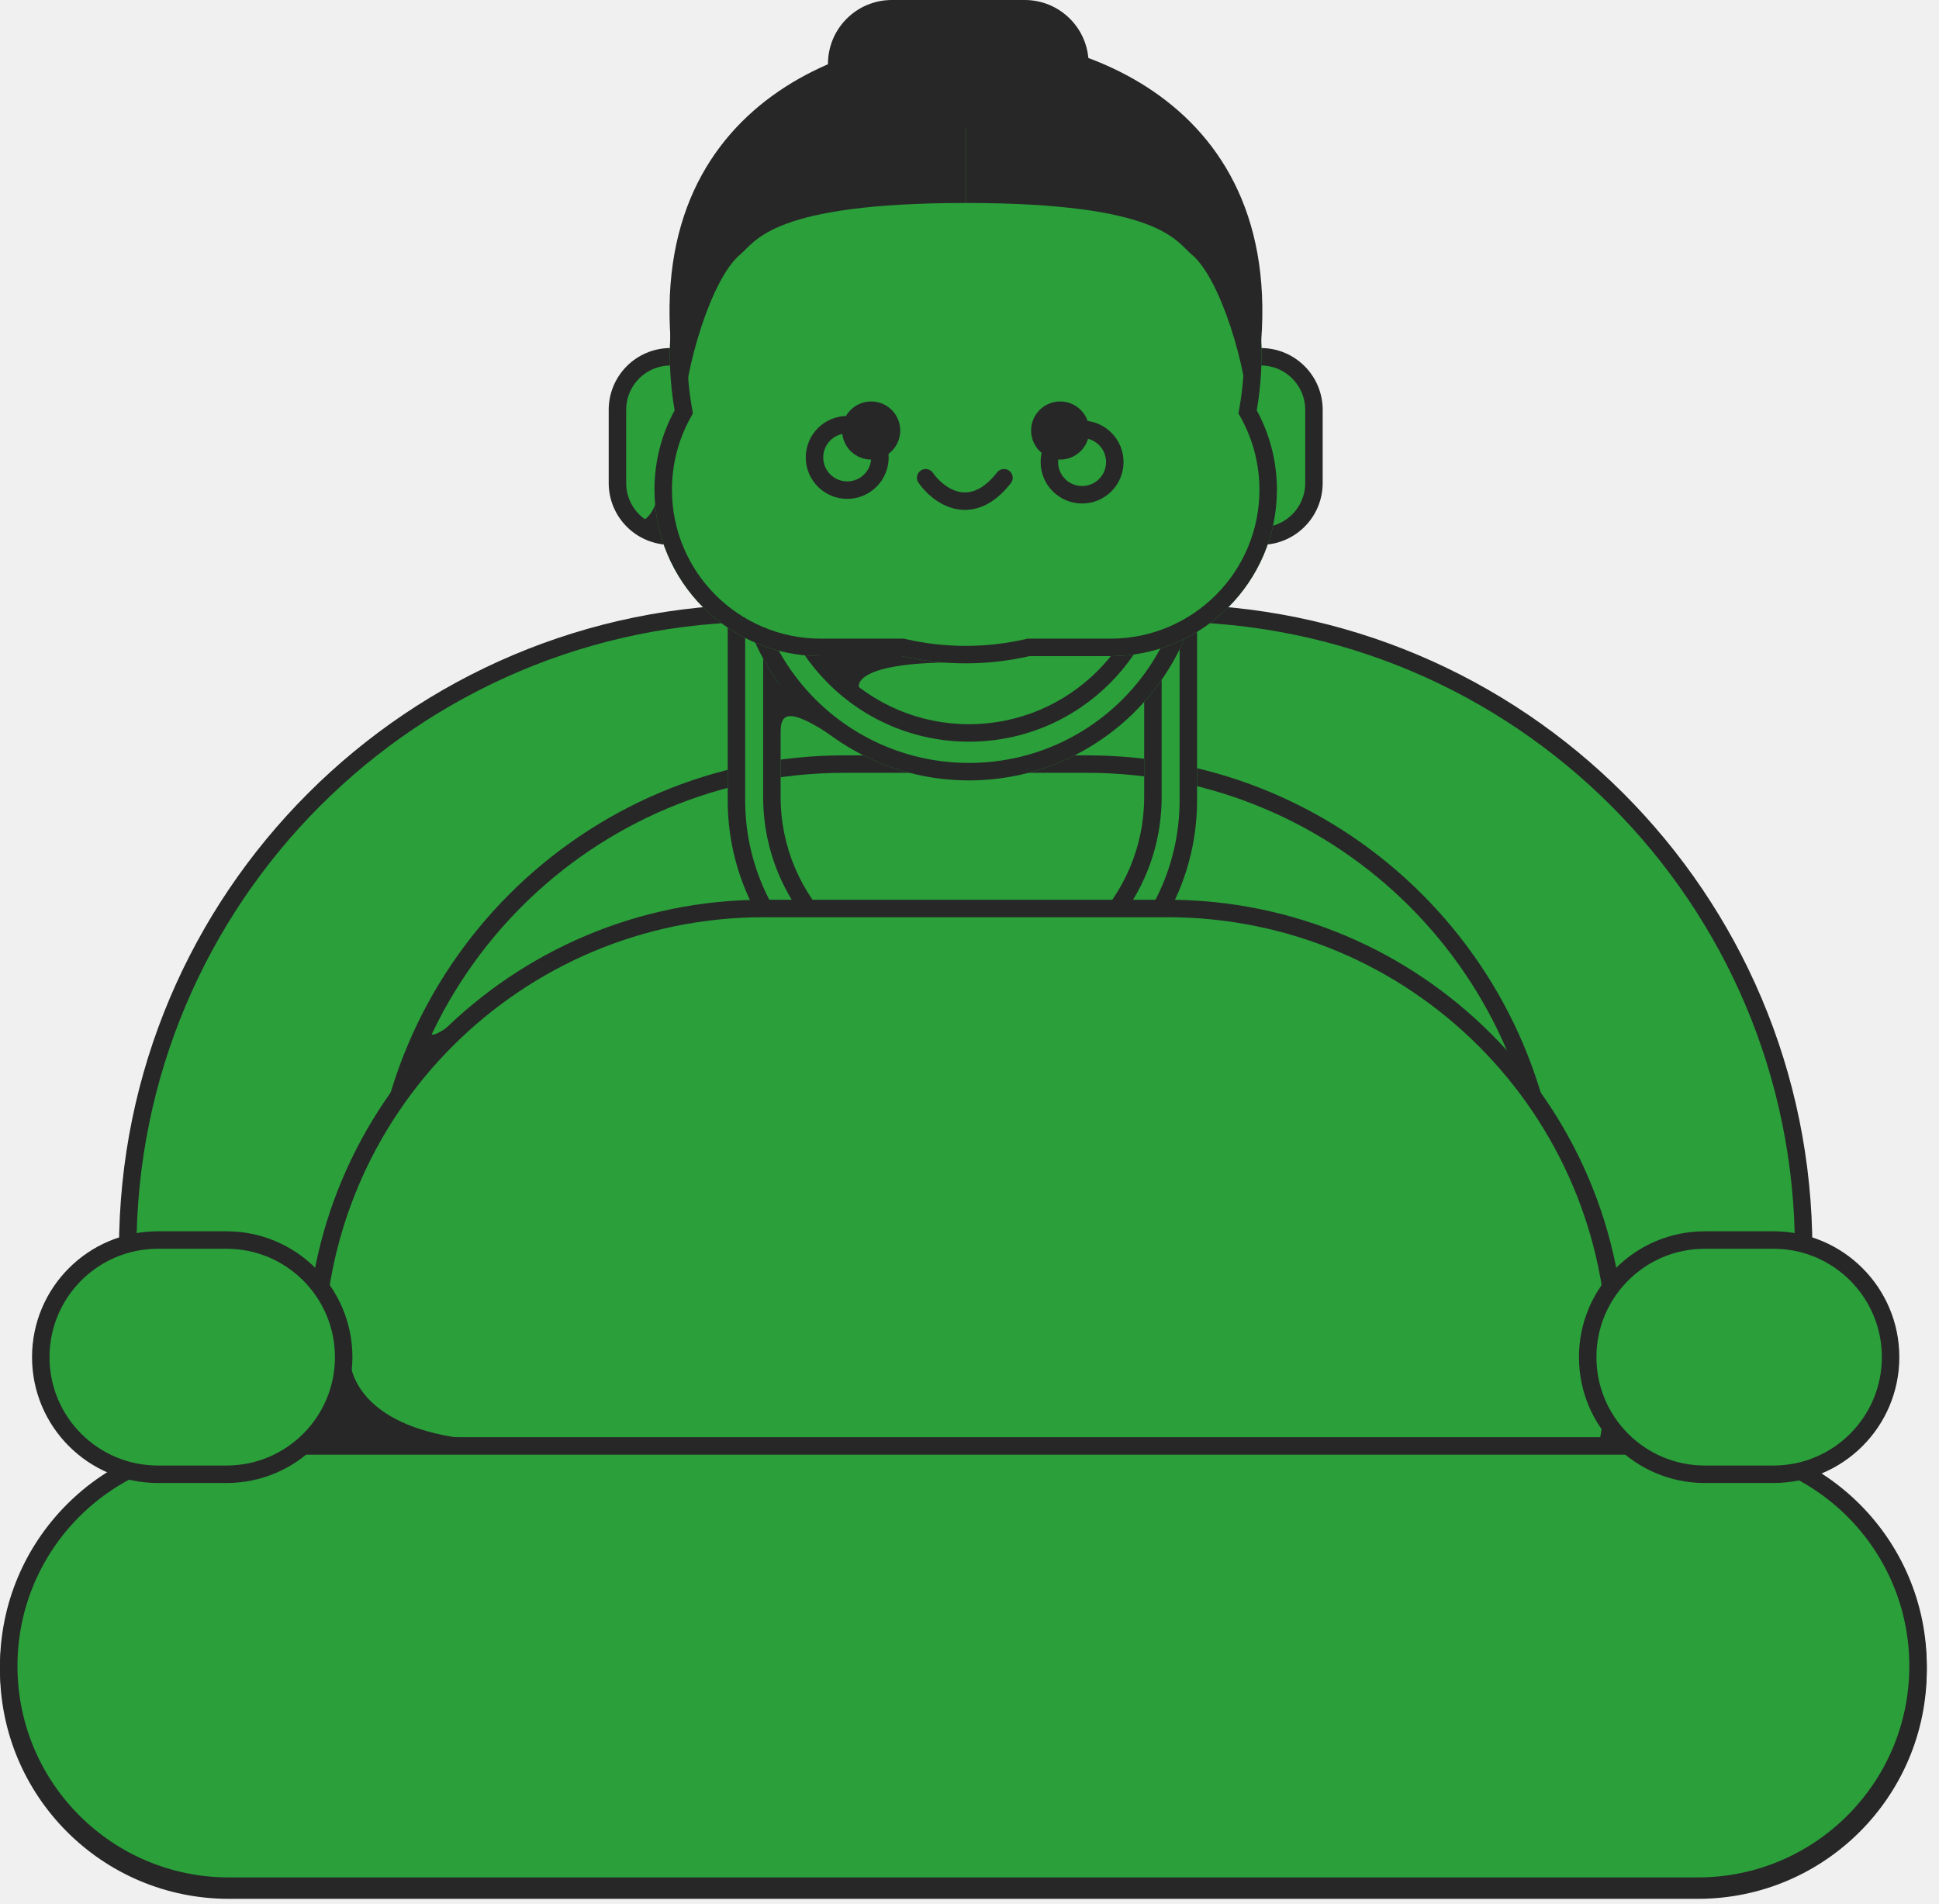
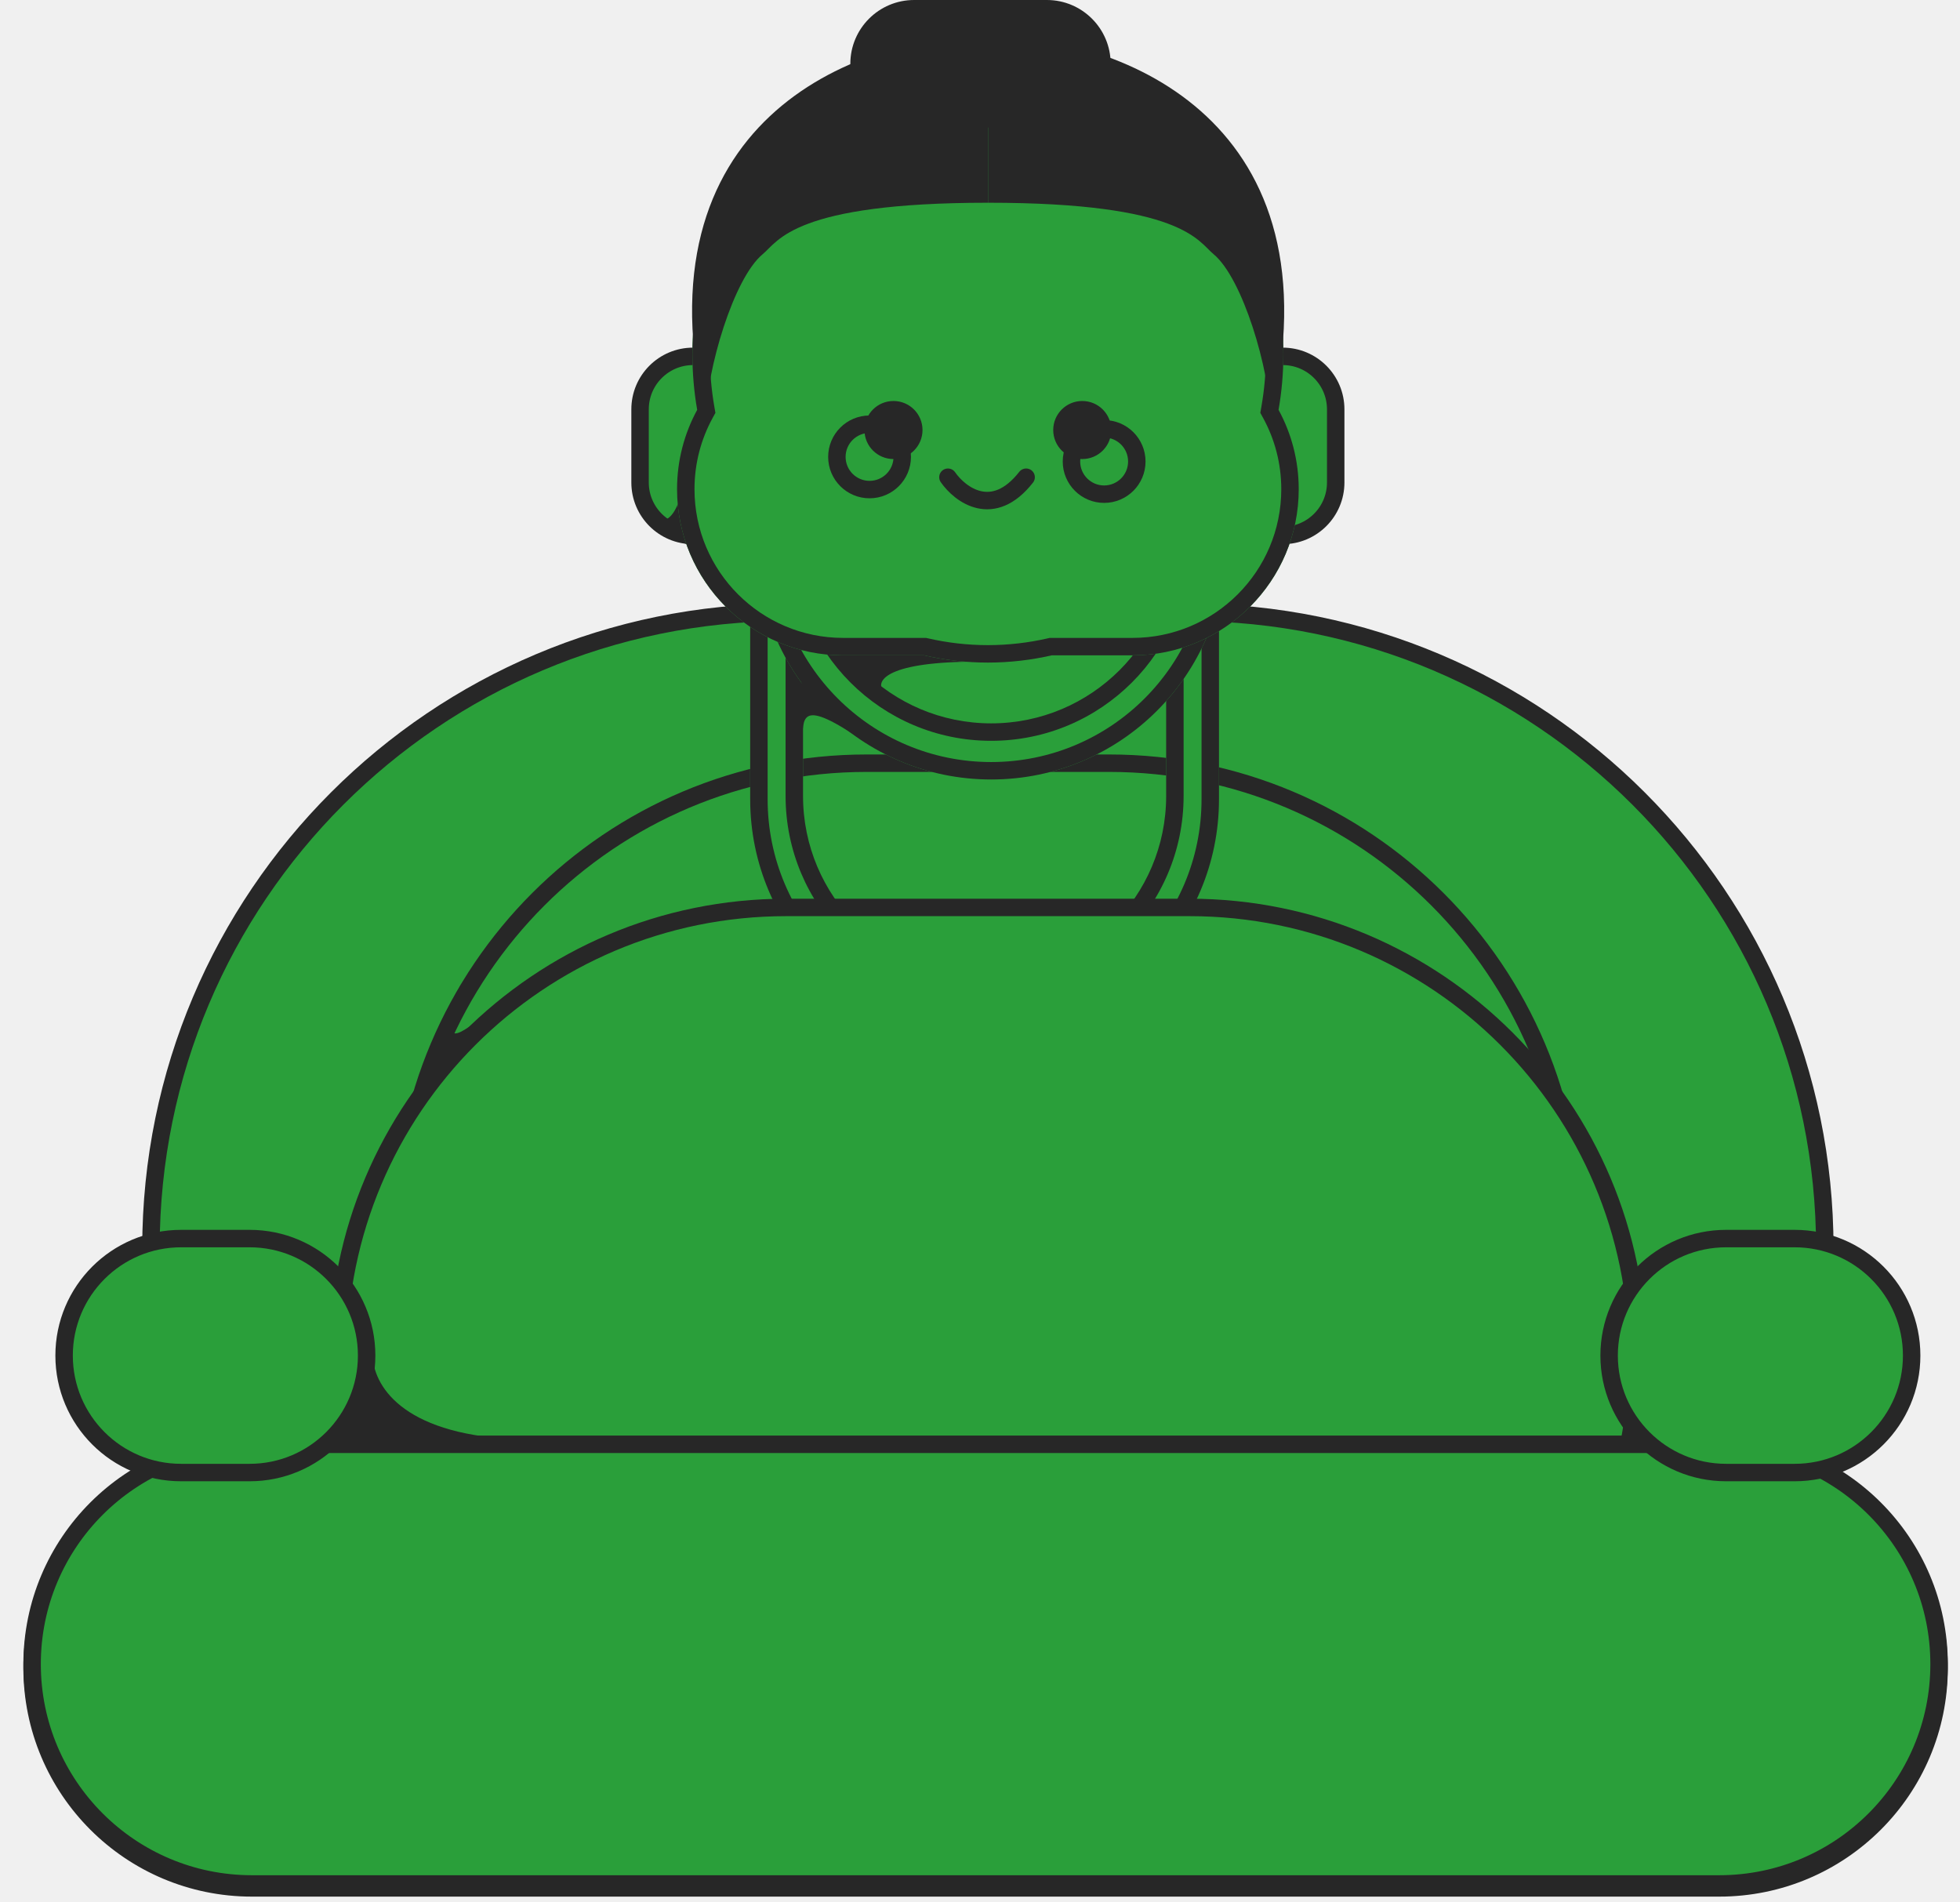
- <svg xmlns="http://www.w3.org/2000/svg" width="111" height="109" viewBox="0 0 111 109" fill="none">
+ <svg xmlns="http://www.w3.org/2000/svg" width="112.34" height="109" viewBox="-1.34 0 112.34 109" fill="none">
  <g id="buddha">
    <rect id="Rectangle 140" x="0.5" y="83.006" width="109.301" height="25.2" rx="12.6" fill="#272727" stroke="#272727" />
    <rect id="Rectangle 134" x="35.346" y="20.425" width="6.074" height="10.266" rx="3.037" fill="#2A9F3A" stroke="#272727" />
    <path id="Vector 61" d="M37.883 27.5C37.358 30.507 36.194 30.098 35.55 29.108C36.69 31.284 37.603 30.88 38.192 31.284L37.701 28.796L37.883 27.5C37.929 27.235 37.971 26.944 38.006 26.624L37.883 27.5Z" fill="#272727" />
    <rect id="Rectangle 137" x="69.144" y="20.425" width="6.074" height="10.266" rx="3.037" fill="#2A9F3A" stroke="#272727" />
    <rect id="Rectangle 130" x="7.312" y="35.097" width="95.939" height="72.883" rx="36.442" fill="#2A9F3A" stroke="#272727" />
    <rect id="Rectangle 136" x="21.722" y="43.743" width="67.119" height="53.233" rx="26.617" fill="#2A9F3A" stroke="#272727" />
    <g id="necklace">
      <g id="Exclude">
        <mask id="path-7-inside-1_96_142" fill="white">
          <path d="M68.528 45.81C68.528 53.23 62.513 59.245 55.093 59.245C47.673 59.245 41.658 53.23 41.658 45.81V28.024H68.528V45.81ZM44.687 31.997V45.621C44.687 51.369 49.345 56.028 55.093 56.028C60.84 56.028 65.5 51.369 65.5 45.621V31.997H44.687Z" />
        </mask>
        <path d="M68.528 45.81C68.528 53.23 62.513 59.245 55.093 59.245C47.673 59.245 41.658 53.23 41.658 45.81V28.024H68.528V45.81ZM44.687 31.997V45.621C44.687 51.369 49.345 56.028 55.093 56.028C60.84 56.028 65.5 51.369 65.5 45.621V31.997H44.687Z" fill="#2A9F3A" />
        <path d="M55.093 59.245L55.093 60.245H55.093V59.245ZM41.658 28.024V27.024H40.658V28.024H41.658ZM68.528 28.024H69.528V27.024H68.528V28.024ZM44.687 31.997V30.997H43.687V31.997H44.687ZM55.093 56.028L55.093 57.028H55.093V56.028ZM65.5 31.997H66.5V30.997H65.5V31.997ZM68.528 45.81H67.528C67.528 52.678 61.96 58.245 55.093 58.245V59.245V60.245C63.065 60.245 69.528 53.783 69.528 45.81H68.528ZM55.093 59.245L55.093 58.245C48.225 58.245 42.658 52.678 42.658 45.81H41.658H40.658C40.658 53.782 47.121 60.245 55.093 60.245L55.093 59.245ZM41.658 45.81H42.658V28.024H41.658H40.658V45.81H41.658ZM41.658 28.024V29.024H68.528V28.024V27.024H41.658V28.024ZM68.528 28.024H67.528V45.81H68.528H69.528V28.024H68.528ZM44.687 31.997H43.687V45.621H44.687H45.687V31.997H44.687ZM44.687 45.621H43.687C43.687 51.921 48.793 57.028 55.093 57.028L55.093 56.028L55.093 55.028C49.898 55.028 45.687 50.816 45.687 45.621H44.687ZM55.093 56.028V57.028C61.393 57.028 66.5 51.921 66.5 45.621H65.5H64.5C64.5 50.816 60.288 55.028 55.093 55.028V56.028ZM65.5 45.621H66.5V31.997H65.5H64.5V45.621H65.5ZM65.5 31.997V30.997H44.687V31.997V32.997H65.5V31.997Z" fill="#272727" mask="url(#path-7-inside-1_96_142)" />
      </g>
      <g id="Exclude_2">
        <mask id="path-9-inside-2_96_142" fill="white">
          <path d="M68.905 31.242C68.905 38.662 62.89 44.677 55.471 44.677C48.051 44.677 42.036 38.662 42.036 31.242V24.809H45.063V31.053C45.064 36.8 49.723 41.46 55.471 41.46C61.218 41.46 65.878 36.8 65.878 31.053V24.809H68.905V31.242ZM65.878 24.809H45.063V21.213H65.878V24.809Z" />
        </mask>
        <path d="M68.905 31.242C68.905 38.662 62.89 44.677 55.471 44.677C48.051 44.677 42.036 38.662 42.036 31.242V24.809H45.063V31.053C45.064 36.8 49.723 41.46 55.471 41.46C61.218 41.46 65.878 36.8 65.878 31.053V24.809H68.905V31.242ZM65.878 24.809H45.063V21.213H65.878V24.809Z" fill="#2A9F3A" />
        <path d="M68.905 31.242L69.905 31.242V31.242H68.905ZM55.471 44.677V45.677H55.471L55.471 44.677ZM42.036 31.242H41.036V31.242L42.036 31.242ZM42.036 24.809V23.809H41.036V24.809H42.036ZM45.063 31.053H44.063V31.053L45.063 31.053ZM55.471 41.46V42.46H55.471L55.471 41.46ZM65.878 31.053L66.878 31.053V31.053H65.878ZM68.905 24.809H69.905V23.809H68.905V24.809ZM45.063 21.213V20.213H44.063V21.213H45.063ZM65.878 21.213H66.878V20.213H65.878V21.213ZM68.905 31.242L67.905 31.242C67.905 38.109 62.338 43.677 55.471 43.677L55.471 44.677L55.471 45.677C63.443 45.677 69.905 39.214 69.905 31.242L68.905 31.242ZM55.471 44.677V43.677C48.603 43.677 43.036 38.109 43.036 31.242L42.036 31.242L41.036 31.242C41.036 39.214 47.499 45.677 55.471 45.677V44.677ZM42.036 31.242H43.036V24.809H42.036H41.036V31.242H42.036ZM42.036 24.809V25.809H45.063V24.809V23.809H42.036V24.809ZM45.063 24.809H44.063V31.053H45.063H46.063V24.809H45.063ZM45.063 31.053L44.063 31.053C44.064 37.353 49.171 42.46 55.471 42.46V41.46V40.46C50.275 40.46 46.064 36.248 46.063 31.053L45.063 31.053ZM55.471 41.46L55.471 42.46C61.77 42.46 66.878 37.353 66.878 31.053L65.878 31.053L64.878 31.053C64.878 36.248 60.666 40.46 55.471 40.46L55.471 41.46ZM65.878 31.053H66.878V24.809H65.878H64.878V31.053H65.878ZM65.878 24.809V25.809H68.905V24.809V23.809H65.878V24.809ZM68.905 24.809H67.905V31.242H68.905H69.905V24.809H68.905ZM65.878 24.809V23.809H45.063V24.809V25.809H65.878V24.809ZM45.063 24.809H46.063V21.213H45.063H44.063V24.809H45.063ZM45.063 21.213V22.213H65.878V21.213V20.213H45.063V21.213ZM65.878 21.213H64.878V24.809H65.878H66.878V21.213H65.878Z" fill="#272727" mask="url(#path-9-inside-2_96_142)" />
      </g>
      <path id="Vector 60" d="M55.298 37.931C49.695 37.835 48.911 38.935 49.219 39.497C48.585 39.304 47.546 38.132 47.105 37.57L51.069 37.449L52.259 37.57L55.298 37.931Z" fill="#272727" />
      <path id="Vector 61_2" d="M48.276 42.569C44.368 39.837 44.765 41.253 44.62 42.423C44.289 41.849 44.557 39.711 44.62 39L46.228 40.96L48.276 42.569Z" fill="#272727" />
    </g>
    <g id="head">
      <g id="Union">
        <mask id="path-13-inside-3_96_142" fill="white">
          <path d="M55.281 2.633C64.635 2.633 72.218 10.545 72.218 20.305C72.218 21.392 72.123 22.457 71.942 23.49C72.679 24.842 73.098 26.392 73.098 28.039C73.098 33.298 68.834 37.561 63.575 37.562H58.938C57.76 37.832 56.537 37.976 55.281 37.976C54.026 37.976 52.803 37.832 51.626 37.562H46.988C41.729 37.562 37.466 33.298 37.466 28.039C37.466 26.392 37.884 24.843 38.62 23.491C38.44 22.458 38.346 21.393 38.346 20.305C38.346 10.545 45.928 2.633 55.281 2.633Z" />
        </mask>
        <path d="M55.281 2.633C64.635 2.633 72.218 10.545 72.218 20.305C72.218 21.392 72.123 22.457 71.942 23.49C72.679 24.842 73.098 26.392 73.098 28.039C73.098 33.298 68.834 37.561 63.575 37.562H58.938C57.76 37.832 56.537 37.976 55.281 37.976C54.026 37.976 52.803 37.832 51.626 37.562H46.988C41.729 37.562 37.466 33.298 37.466 28.039C37.466 26.392 37.884 24.843 38.62 23.491C38.44 22.458 38.346 21.393 38.346 20.305C38.346 10.545 45.928 2.633 55.281 2.633Z" fill="#2A9F3A" />
        <path d="M55.281 2.633V1.633H55.281L55.281 2.633ZM72.218 20.305L73.218 20.305V20.305H72.218ZM71.942 23.49L70.957 23.318L70.897 23.662L71.064 23.969L71.942 23.49ZM73.098 28.039H74.098V28.039L73.098 28.039ZM63.575 37.562V38.562H63.575L63.575 37.562ZM58.938 37.562V36.562H58.824L58.714 36.587L58.938 37.562ZM55.281 37.976L55.281 38.976H55.281V37.976ZM51.626 37.562L51.85 36.587L51.739 36.562H51.626V37.562ZM37.466 28.039L36.466 28.039V28.039H37.466ZM38.62 23.491L39.498 23.97L39.665 23.663L39.605 23.319L38.62 23.491ZM38.346 20.305H37.346V20.305L38.346 20.305ZM55.281 2.633V3.633C64.043 3.633 71.218 11.057 71.218 20.305H72.218H73.218C73.218 10.033 65.227 1.633 55.281 1.633V2.633ZM72.218 20.305L71.218 20.305C71.218 21.334 71.128 22.341 70.957 23.318L71.942 23.49L72.927 23.662C73.118 22.573 73.218 21.451 73.218 20.305L72.218 20.305ZM71.942 23.49L71.064 23.969C71.723 25.177 72.098 26.563 72.098 28.039L73.098 28.039L74.098 28.039C74.098 26.22 73.635 24.506 72.82 23.012L71.942 23.49ZM73.098 28.039H72.098C72.098 32.746 68.282 36.561 63.575 36.562L63.575 37.562L63.575 38.562C69.386 38.561 74.098 33.85 74.098 28.039H73.098ZM63.575 37.562V36.562H58.938V37.562V38.562H63.575V37.562ZM58.938 37.562L58.714 36.587C57.608 36.841 56.46 36.976 55.281 36.976V37.976V38.976C56.613 38.976 57.912 38.823 59.161 38.536L58.938 37.562ZM55.281 37.976L55.281 36.976C54.103 36.976 52.955 36.841 51.85 36.587L51.626 37.562L51.402 38.536C52.651 38.823 53.95 38.976 55.281 38.976L55.281 37.976ZM51.626 37.562V36.562H46.988V37.562V38.562H51.626V37.562ZM46.988 37.562V36.562C42.282 36.562 38.466 32.746 38.466 28.039H37.466H36.466C36.466 33.85 41.177 38.562 46.988 38.562V37.562ZM37.466 28.039L38.466 28.039C38.466 26.563 38.84 25.178 39.498 23.97L38.62 23.491L37.742 23.013C36.928 24.507 36.466 26.221 36.466 28.039L37.466 28.039ZM38.62 23.491L39.605 23.319C39.435 22.342 39.346 21.335 39.346 20.305L38.346 20.305L37.346 20.305C37.346 21.45 37.445 22.573 37.635 23.663L38.62 23.491ZM38.346 20.305H39.346C39.346 11.057 46.52 3.633 55.281 3.633L55.281 2.633L55.281 1.633C45.336 1.633 37.346 10.033 37.346 20.305H38.346Z" fill="#272727" mask="url(#path-13-inside-3_96_142)" />
      </g>
      <path id="mouth" d="M52.992 27.352C53.695 28.362 55.576 29.777 57.474 27.352" stroke="#272727" stroke-linecap="round" />
      <g id="blush">
        <circle id="blush-L" cx="48.5" cy="26.187" r="1.873" stroke="#272727" />
        <circle id="blush-R" cx="61.945" cy="26.451" r="1.873" stroke="#272727" />
      </g>
      <circle id="Ellipse 73" cx="49.871" cy="24.647" r="1.664" fill="#272727" />
      <circle id="Ellipse 74" cx="60.691" cy="24.647" r="1.664" fill="#272727" />
      <g id="hair">
        <path id="Vector 62" d="M42.378 14.566C40.703 15.95 39.161 21.193 39.112 23.991C35.073 7.026 47.563 2.048 55.297 2.048V11.62C44.16 11.62 43.269 13.829 42.378 14.566Z" fill="#272727" />
        <path id="Vector 63" d="M68.215 14.566C69.89 15.95 71.432 21.193 71.481 23.991C75.52 7.026 63.03 2.048 55.296 2.048V11.62C66.433 11.62 67.324 13.829 68.215 14.566Z" fill="#272727" />
        <rect id="Rectangle 160" x="47.398" width="14.921" height="7.314" rx="3.657" fill="#272727" />
      </g>
    </g>
    <rect id="belly" x="18.039" y="52.01" width="74.484" height="51.371" rx="25.686" fill="#2A9F3A" stroke="#272727" />
    <rect id="shine" x="38.02" y="52.68" width="34.524" height="16.092" rx="8.046" fill="#2A9F3A" />
    <rect id="knees" x="0.5" y="82.78" width="109.301" height="25.2" rx="12.6" fill="#2A9F3A" stroke="#272727" />
    <path id="Vector 58" d="M20.041 77.974C20.008 77.709 20.011 77.46 20.041 77.24V77.974C20.276 79.822 22.298 82.507 29.258 82.507H18.14L19.456 80.459L20.041 78.557V77.974Z" fill="#272727" />
    <path id="Vector 59" d="M26.503 58.181C25.187 59.046 23.586 60.716 25.09 56.379L23.753 59.339L22.673 62.097L26.503 58.181Z" fill="#272727" />
    <rect id="Rectangle 138" x="2.334" y="70.99" width="17.34" height="13.41" rx="6.705" fill="#2A9F3A" stroke="#272727" />
    <rect id="Rectangle 139" x="90.889" y="70.99" width="17.34" height="13.41" rx="6.705" fill="#2A9F3A" stroke="#272727" />
  </g>
</svg>
